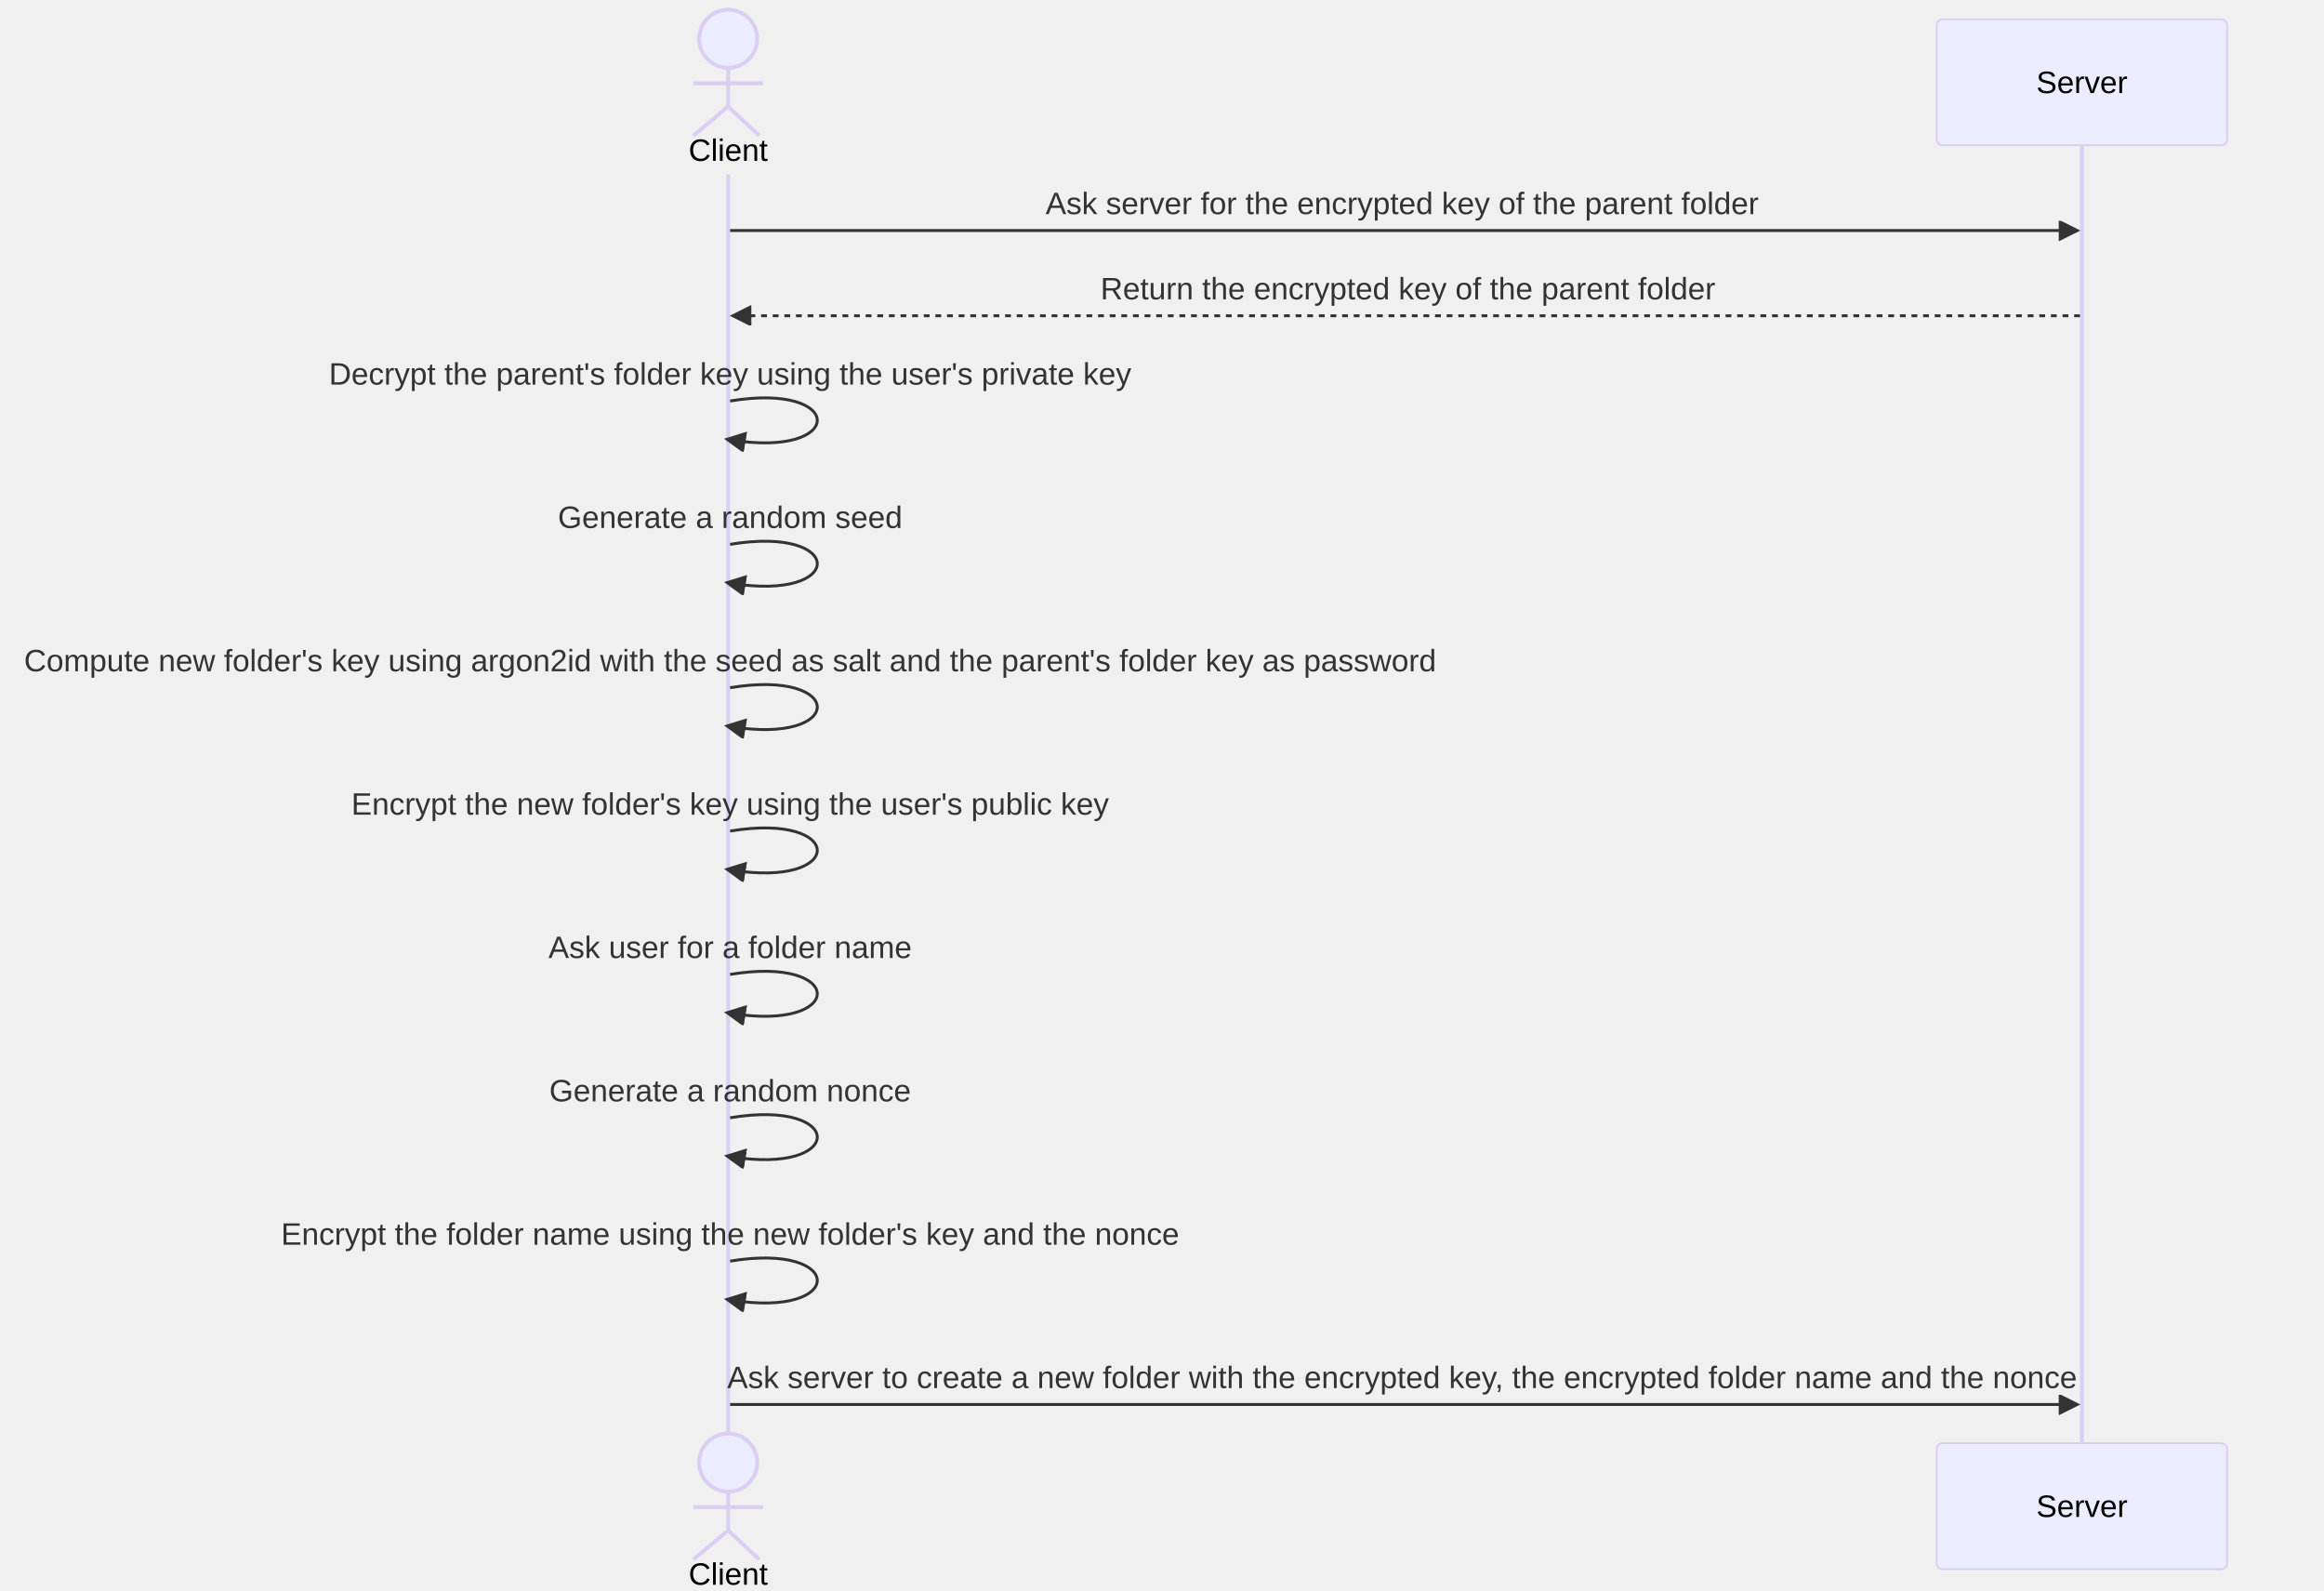
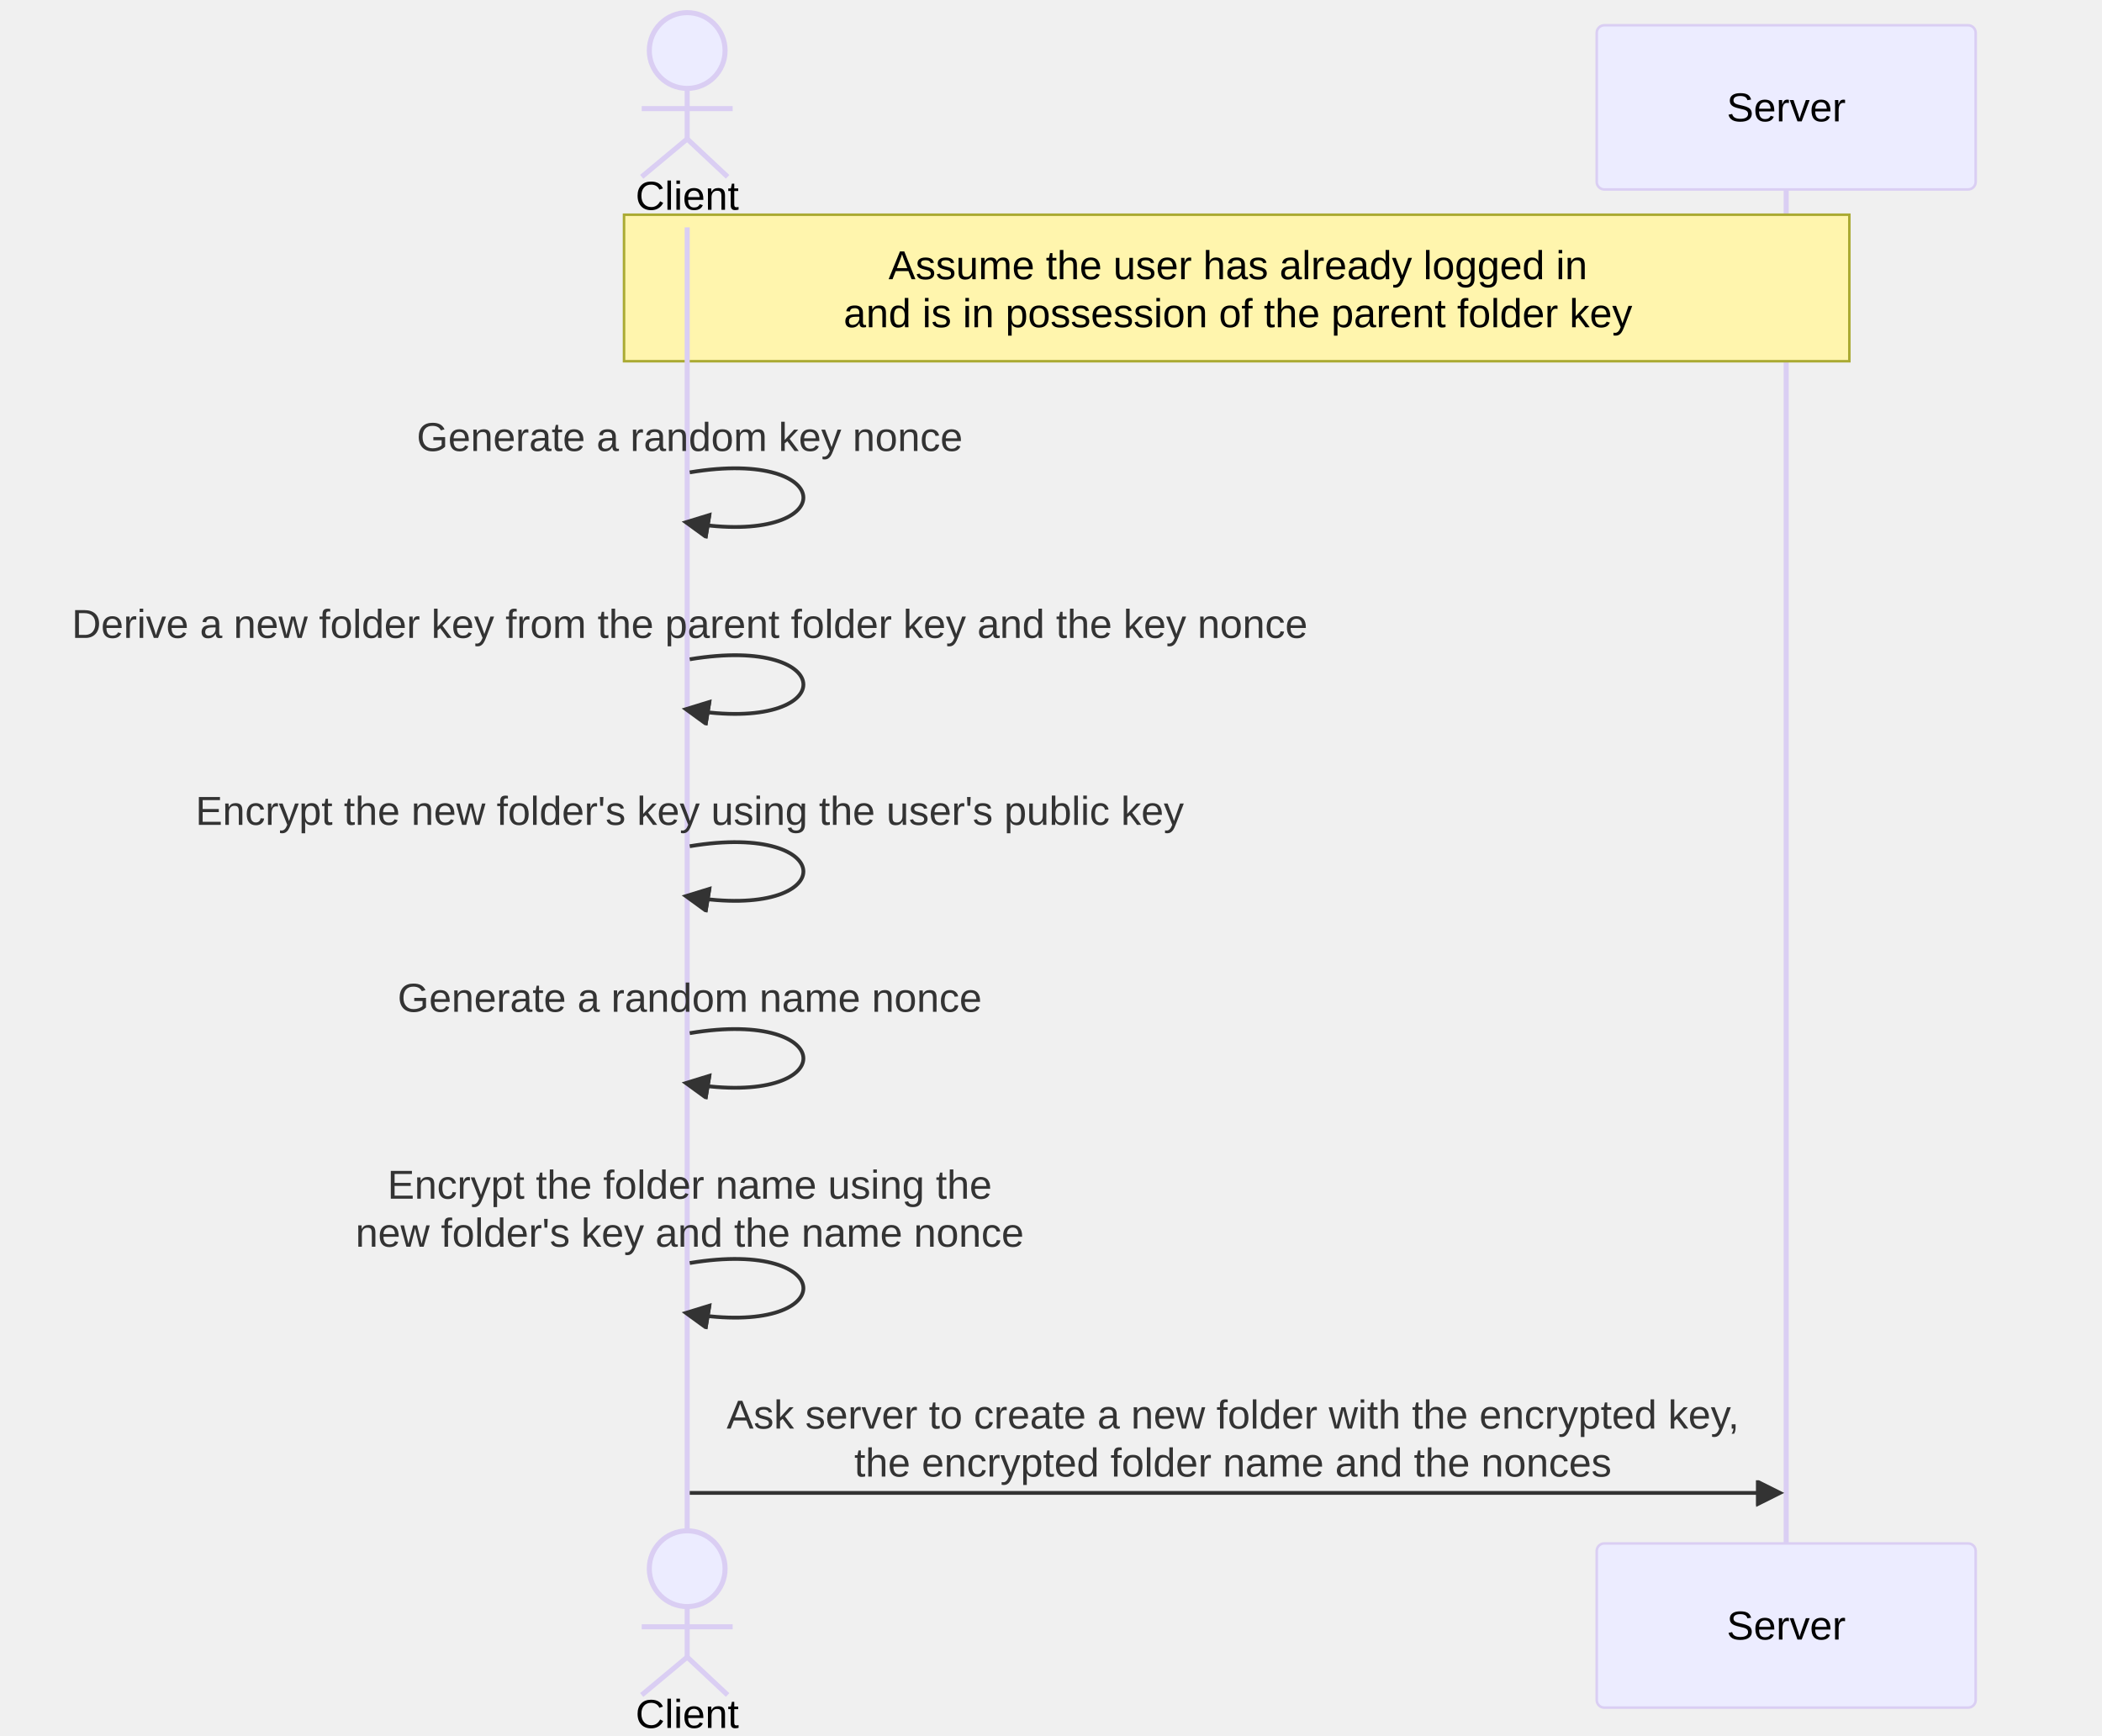
- <svg xmlns="http://www.w3.org/2000/svg" aria-roledescription="sequence" role="graphics-document document" viewBox="-301 -10 1200 821" style="max-width: 1200px; background-color: white;" width="100%" id="my-svg">
+ <svg xmlns="http://www.w3.org/2000/svg" aria-roledescription="sequence" role="graphics-document document" viewBox="-197 -10 832 687" style="max-width: 832px; background-color: white;" width="100%" id="my-svg">
  <g>
-     <rect class="actor" ry="3" rx="3" height="65" width="150" stroke="#666" fill="#eaeaea" y="735" x="699" />
-     <text style="text-anchor: middle; font-size: 16px; font-weight: 400;" class="actor" alignment-baseline="central" dominant-baseline="central" y="767.5" x="774">
-       <tspan dy="0" x="774">Server</tspan>
+     <rect class="actor" ry="3" rx="3" height="65" width="150" stroke="#666" fill="#eaeaea" y="601" x="435" />
+     <text style="text-anchor: middle; font-size: 16px; font-weight: 400;" class="actor" alignment-baseline="central" dominant-baseline="central" y="633.5" x="510">
+       <tspan dy="0" x="510">Server</tspan>
    </text>
  </g>
  <g>
-     <line stroke="#999" stroke-width="0.5px" class="200" y2="735" x2="774" y1="5" x1="774" id="actor1" />
+     <line stroke="#999" stroke-width="0.5px" class="200" y2="601" x2="510" y1="5" x1="510" id="actor1" />
    <g id="root-1">
-       <rect class="actor" ry="3" rx="3" height="65" width="150" stroke="#666" fill="#eaeaea" y="0" x="699" />
-       <text style="text-anchor: middle; font-size: 16px; font-weight: 400;" class="actor" alignment-baseline="central" dominant-baseline="central" y="32.5" x="774">
-         <tspan dy="0" x="774">Server</tspan>
+       <rect class="actor" ry="3" rx="3" height="65" width="150" stroke="#666" fill="#eaeaea" y="0" x="435" />
+       <text style="text-anchor: middle; font-size: 16px; font-weight: 400;" class="actor" alignment-baseline="central" dominant-baseline="central" y="32.5" x="510">
+         <tspan dy="0" x="510">Server</tspan>
      </text>
    </g>
  </g>
  <style>#my-svg{font-family:"trebuchet ms",verdana,arial,sans-serif;font-size:16px;fill:#333;}#my-svg .error-icon{fill:#552222;}#my-svg .error-text{fill:#552222;stroke:#552222;}#my-svg .edge-thickness-normal{stroke-width:2px;}#my-svg .edge-thickness-thick{stroke-width:3.5px;}#my-svg .edge-pattern-solid{stroke-dasharray:0;}#my-svg .edge-pattern-dashed{stroke-dasharray:3;}#my-svg .edge-pattern-dotted{stroke-dasharray:2;}#my-svg .marker{fill:#333333;stroke:#333333;}#my-svg .marker.cross{stroke:#333333;}#my-svg svg{font-family:"trebuchet ms",verdana,arial,sans-serif;font-size:16px;}#my-svg .actor{stroke:hsl(259.626, 59.777%, 87.902%);fill:#ECECFF;}#my-svg text.actor&gt;tspan{fill:black;stroke:none;}#my-svg .actor-line{stroke:grey;}#my-svg .messageLine0{stroke-width:1.5;stroke-dasharray:none;stroke:#333;}#my-svg .messageLine1{stroke-width:1.5;stroke-dasharray:2,2;stroke:#333;}#my-svg #arrowhead path{fill:#333;stroke:#333;}#my-svg .sequenceNumber{fill:white;}#my-svg #sequencenumber{fill:#333;}#my-svg #crosshead path{fill:#333;stroke:#333;}#my-svg .messageText{fill:#333;stroke:none;}#my-svg .labelBox{stroke:hsl(259.626, 59.777%, 87.902%);fill:#ECECFF;}#my-svg .labelText,#my-svg .labelText&gt;tspan{fill:black;stroke:none;}#my-svg .loopText,#my-svg .loopText&gt;tspan{fill:black;stroke:none;}#my-svg .loopLine{stroke-width:2px;stroke-dasharray:2,2;stroke:hsl(259.626, 59.777%, 87.902%);fill:hsl(259.626, 59.777%, 87.902%);}#my-svg .note{stroke:#aaaa33;fill:#fff5ad;}#my-svg .noteText,#my-svg .noteText&gt;tspan{fill:black;stroke:none;}#my-svg .activation0{fill:#f4f4f4;stroke:#666;}#my-svg .activation1{fill:#f4f4f4;stroke:#666;}#my-svg .activation2{fill:#f4f4f4;stroke:#666;}#my-svg .actorPopupMenu{position:absolute;}#my-svg .actorPopupMenuPanel{position:absolute;fill:#ECECFF;box-shadow:0px 8px 16px 0px rgba(0,0,0,0.2);filter:drop-shadow(3px 5px 2px rgb(0 0 0 / 0.4));}#my-svg .actor-man line{stroke:hsl(259.626, 59.777%, 87.902%);fill:#ECECFF;}#my-svg .actor-man circle,#my-svg line{stroke:hsl(259.626, 59.777%, 87.902%);fill:#ECECFF;stroke-width:2px;}#my-svg :root{--mermaid-font-family:"trebuchet ms",verdana,arial,sans-serif;}</style>
  <g />
  <defs>
    <symbol height="24" width="24" id="computer">
      <path d="M2 2v13h20v-13h-20zm18 11h-16v-9h16v9zm-10.228 6l.466-1h3.524l.467 1h-4.457zm14.228 3h-24l2-6h2.104l-1.33 4h18.45l-1.297-4h2.073l2 6zm-5-10h-14v-7h14v7z" transform="scale(.5)" />
    </symbol>
  </defs>
  <defs>
    <symbol clip-rule="evenodd" fill-rule="evenodd" id="database">
      <path d="M12.258.001l.256.004.255.005.253.008.251.01.249.012.247.015.246.016.242.019.241.02.239.023.236.024.233.027.231.028.229.031.225.032.223.034.22.036.217.038.214.04.211.041.208.043.205.045.201.046.198.048.194.05.191.051.187.053.183.054.18.056.175.057.172.059.168.06.163.061.16.063.155.064.15.066.074.033.073.033.071.034.07.034.069.035.068.035.067.035.066.035.064.036.064.036.062.036.06.036.06.037.058.037.058.037.055.038.055.038.053.038.052.038.051.039.05.039.048.039.047.039.045.04.044.04.043.04.041.04.04.041.039.041.037.041.036.041.034.041.033.042.032.042.03.042.029.042.027.042.026.043.024.043.023.043.021.043.02.043.018.044.017.043.015.044.013.044.012.044.011.045.009.044.007.045.006.045.004.045.002.045.001.045v17l-.001.045-.002.045-.004.045-.006.045-.007.045-.009.044-.011.045-.012.044-.013.044-.015.044-.017.043-.018.044-.02.043-.021.043-.023.043-.024.043-.026.043-.027.042-.029.042-.03.042-.032.042-.033.042-.034.041-.036.041-.037.041-.039.041-.04.041-.041.04-.043.04-.044.04-.045.04-.047.039-.048.039-.05.039-.051.039-.052.038-.053.038-.055.038-.055.038-.058.037-.058.037-.06.037-.06.036-.062.036-.064.036-.064.036-.066.035-.067.035-.068.035-.069.035-.07.034-.071.034-.073.033-.074.033-.15.066-.155.064-.16.063-.163.061-.168.06-.172.059-.175.057-.18.056-.183.054-.187.053-.191.051-.194.05-.198.048-.201.046-.205.045-.208.043-.211.041-.214.04-.217.038-.22.036-.223.034-.225.032-.229.031-.231.028-.233.027-.236.024-.239.023-.241.02-.242.019-.246.016-.247.015-.249.012-.251.01-.253.008-.255.005-.256.004-.258.001-.258-.001-.256-.004-.255-.005-.253-.008-.251-.01-.249-.012-.247-.015-.245-.016-.243-.019-.241-.02-.238-.023-.236-.024-.234-.027-.231-.028-.228-.031-.226-.032-.223-.034-.22-.036-.217-.038-.214-.04-.211-.041-.208-.043-.204-.045-.201-.046-.198-.048-.195-.05-.19-.051-.187-.053-.184-.054-.179-.056-.176-.057-.172-.059-.167-.06-.164-.061-.159-.063-.155-.064-.151-.066-.074-.033-.072-.033-.072-.034-.07-.034-.069-.035-.068-.035-.067-.035-.066-.035-.064-.036-.063-.036-.062-.036-.061-.036-.06-.037-.058-.037-.057-.037-.056-.038-.055-.038-.053-.038-.052-.038-.051-.039-.049-.039-.049-.039-.046-.039-.046-.04-.044-.04-.043-.04-.041-.04-.04-.041-.039-.041-.037-.041-.036-.041-.034-.041-.033-.042-.032-.042-.03-.042-.029-.042-.027-.042-.026-.043-.024-.043-.023-.043-.021-.043-.02-.043-.018-.044-.017-.043-.015-.044-.013-.044-.012-.044-.011-.045-.009-.044-.007-.045-.006-.045-.004-.045-.002-.045-.001-.045v-17l.001-.045.002-.045.004-.045.006-.045.007-.045.009-.044.011-.045.012-.044.013-.044.015-.044.017-.043.018-.044.02-.043.021-.043.023-.043.024-.043.026-.043.027-.042.029-.042.03-.042.032-.042.033-.042.034-.041.036-.041.037-.041.039-.041.04-.041.041-.04.043-.04.044-.04.046-.04.046-.039.049-.039.049-.039.051-.039.052-.038.053-.038.055-.038.056-.038.057-.037.058-.037.06-.037.061-.036.062-.036.063-.036.064-.036.066-.035.067-.035.068-.035.069-.035.07-.034.072-.034.072-.033.074-.033.151-.066.155-.064.159-.063.164-.061.167-.06.172-.059.176-.057.179-.056.184-.054.187-.053.19-.051.195-.05.198-.048.201-.046.204-.045.208-.043.211-.041.214-.04.217-.038.22-.036.223-.034.226-.032.228-.031.231-.028.234-.027.236-.024.238-.023.241-.02.243-.019.245-.016.247-.015.249-.012.251-.01.253-.008.255-.005.256-.004.258-.001.258.001zm-9.258 20.499v.01l.001.021.003.021.004.022.005.021.006.022.007.022.009.023.01.022.011.023.012.023.013.023.015.023.016.024.017.023.018.024.019.024.021.024.022.025.023.024.024.025.052.049.056.05.061.051.066.051.07.051.075.051.079.052.084.052.088.052.092.052.097.052.102.051.105.052.11.052.114.051.119.051.123.051.127.05.131.05.135.05.139.048.144.049.147.047.152.047.155.047.16.045.163.045.167.043.171.043.176.041.178.041.183.039.187.039.19.037.194.035.197.035.202.033.204.031.209.03.212.029.216.027.219.025.222.024.226.021.23.02.233.018.236.016.24.015.243.012.246.01.249.008.253.005.256.004.259.001.26-.001.257-.004.254-.005.25-.008.247-.011.244-.012.241-.014.237-.016.233-.018.231-.021.226-.021.224-.024.22-.026.216-.027.212-.028.21-.031.205-.031.202-.034.198-.034.194-.036.191-.037.187-.039.183-.04.179-.04.175-.042.172-.043.168-.044.163-.045.16-.046.155-.046.152-.047.148-.048.143-.049.139-.049.136-.05.131-.05.126-.05.123-.051.118-.052.114-.051.11-.052.106-.052.101-.052.096-.052.092-.052.088-.053.083-.051.079-.052.074-.052.07-.051.065-.051.06-.051.056-.05.051-.05.023-.024.023-.025.021-.024.02-.024.019-.024.018-.024.017-.024.015-.023.014-.024.013-.023.012-.023.01-.023.01-.022.008-.022.006-.022.006-.022.004-.022.004-.021.001-.021.001-.021v-4.127l-.077.055-.08.053-.083.054-.085.053-.087.052-.09.052-.093.051-.095.05-.097.05-.1.049-.102.049-.105.048-.106.047-.109.047-.111.046-.114.045-.115.045-.118.044-.12.043-.122.042-.124.042-.126.041-.128.04-.13.04-.132.038-.134.038-.135.037-.138.037-.139.035-.142.035-.143.034-.144.033-.147.032-.148.031-.15.03-.151.03-.153.029-.154.027-.156.027-.158.026-.159.025-.161.024-.162.023-.163.022-.165.021-.166.02-.167.019-.169.018-.169.017-.171.016-.173.015-.173.014-.175.013-.175.012-.177.011-.178.01-.179.008-.179.008-.181.006-.182.005-.182.004-.184.003-.184.002h-.37l-.184-.002-.184-.003-.182-.004-.182-.005-.181-.006-.179-.008-.179-.008-.178-.01-.176-.011-.176-.012-.175-.013-.173-.014-.172-.015-.171-.016-.17-.017-.169-.018-.167-.019-.166-.02-.165-.021-.163-.022-.162-.023-.161-.024-.159-.025-.157-.026-.156-.027-.155-.027-.153-.029-.151-.03-.15-.03-.148-.031-.146-.032-.145-.033-.143-.034-.141-.035-.14-.035-.137-.037-.136-.037-.134-.038-.132-.038-.13-.04-.128-.04-.126-.041-.124-.042-.122-.042-.12-.044-.117-.043-.116-.045-.113-.045-.112-.046-.109-.047-.106-.047-.105-.048-.102-.049-.1-.049-.097-.05-.095-.05-.093-.052-.09-.051-.087-.052-.085-.053-.083-.054-.08-.054-.077-.054v4.127zm0-5.654v.011l.001.021.003.021.004.021.005.022.006.022.007.022.009.022.01.022.011.023.012.023.013.023.015.024.016.023.017.024.018.024.019.024.021.024.022.024.023.025.024.024.052.05.056.05.061.05.066.051.07.051.075.052.079.051.084.052.088.052.092.052.097.052.102.052.105.052.11.051.114.051.119.052.123.05.127.051.131.05.135.049.139.049.144.048.147.048.152.047.155.046.16.045.163.045.167.044.171.042.176.042.178.04.183.04.187.038.19.037.194.036.197.034.202.033.204.032.209.03.212.028.216.027.219.025.222.024.226.022.23.02.233.018.236.016.24.014.243.012.246.01.249.008.253.006.256.003.259.001.26-.001.257-.003.254-.006.25-.008.247-.01.244-.012.241-.015.237-.016.233-.018.231-.02.226-.022.224-.024.22-.025.216-.027.212-.029.21-.03.205-.032.202-.033.198-.035.194-.036.191-.037.187-.039.183-.039.179-.041.175-.042.172-.043.168-.044.163-.045.16-.045.155-.047.152-.047.148-.048.143-.048.139-.05.136-.049.131-.05.126-.051.123-.051.118-.051.114-.052.11-.052.106-.052.101-.052.096-.052.092-.052.088-.052.083-.052.079-.052.074-.051.07-.052.065-.051.06-.05.056-.051.051-.049.023-.025.023-.024.021-.025.02-.024.019-.024.018-.024.017-.024.015-.023.014-.023.013-.024.012-.022.01-.023.01-.023.008-.022.006-.022.006-.022.004-.021.004-.022.001-.021.001-.021v-4.139l-.077.054-.08.054-.083.054-.085.052-.087.053-.09.051-.093.051-.095.051-.097.05-.1.049-.102.049-.105.048-.106.047-.109.047-.111.046-.114.045-.115.044-.118.044-.12.044-.122.042-.124.042-.126.041-.128.04-.13.039-.132.039-.134.038-.135.037-.138.036-.139.036-.142.035-.143.033-.144.033-.147.033-.148.031-.15.03-.151.03-.153.028-.154.028-.156.027-.158.026-.159.025-.161.024-.162.023-.163.022-.165.021-.166.02-.167.019-.169.018-.169.017-.171.016-.173.015-.173.014-.175.013-.175.012-.177.011-.178.009-.179.009-.179.007-.181.007-.182.005-.182.004-.184.003-.184.002h-.37l-.184-.002-.184-.003-.182-.004-.182-.005-.181-.007-.179-.007-.179-.009-.178-.009-.176-.011-.176-.012-.175-.013-.173-.014-.172-.015-.171-.016-.17-.017-.169-.018-.167-.019-.166-.02-.165-.021-.163-.022-.162-.023-.161-.024-.159-.025-.157-.026-.156-.027-.155-.028-.153-.028-.151-.03-.15-.03-.148-.031-.146-.033-.145-.033-.143-.033-.141-.035-.14-.036-.137-.036-.136-.037-.134-.038-.132-.039-.13-.039-.128-.04-.126-.041-.124-.042-.122-.043-.12-.043-.117-.044-.116-.044-.113-.046-.112-.046-.109-.046-.106-.047-.105-.048-.102-.049-.1-.049-.097-.05-.095-.051-.093-.051-.09-.051-.087-.053-.085-.052-.083-.054-.08-.054-.077-.054v4.139zm0-5.666v.011l.001.02.003.022.004.021.005.022.006.021.007.022.009.023.01.022.011.023.012.023.013.023.015.023.016.024.017.024.018.023.019.024.021.025.022.024.023.024.024.025.052.05.056.05.061.05.066.051.07.051.075.052.079.051.084.052.088.052.092.052.097.052.102.052.105.051.11.052.114.051.119.051.123.051.127.05.131.05.135.05.139.049.144.048.147.048.152.047.155.046.16.045.163.045.167.043.171.043.176.042.178.04.183.04.187.038.19.037.194.036.197.034.202.033.204.032.209.03.212.028.216.027.219.025.222.024.226.021.23.02.233.018.236.017.24.014.243.012.246.01.249.008.253.006.256.003.259.001.26-.001.257-.003.254-.006.25-.008.247-.01.244-.013.241-.014.237-.016.233-.018.231-.02.226-.022.224-.024.22-.025.216-.027.212-.029.21-.03.205-.032.202-.033.198-.035.194-.036.191-.037.187-.039.183-.039.179-.041.175-.042.172-.043.168-.044.163-.045.16-.045.155-.047.152-.047.148-.048.143-.049.139-.049.136-.049.131-.051.126-.05.123-.051.118-.052.114-.051.11-.052.106-.052.101-.052.096-.052.092-.052.088-.052.083-.052.079-.052.074-.052.07-.051.065-.051.06-.051.056-.05.051-.049.023-.025.023-.025.021-.024.02-.024.019-.024.018-.024.017-.024.015-.023.014-.024.013-.023.012-.023.01-.022.01-.023.008-.022.006-.022.006-.022.004-.022.004-.021.001-.021.001-.021v-4.153l-.077.054-.08.054-.083.053-.085.053-.087.053-.09.051-.093.051-.095.051-.097.05-.1.049-.102.048-.105.048-.106.048-.109.046-.111.046-.114.046-.115.044-.118.044-.12.043-.122.043-.124.042-.126.041-.128.04-.13.039-.132.039-.134.038-.135.037-.138.036-.139.036-.142.034-.143.034-.144.033-.147.032-.148.032-.15.03-.151.03-.153.028-.154.028-.156.027-.158.026-.159.024-.161.024-.162.023-.163.023-.165.021-.166.02-.167.019-.169.018-.169.017-.171.016-.173.015-.173.014-.175.013-.175.012-.177.01-.178.01-.179.009-.179.007-.181.006-.182.006-.182.004-.184.003-.184.001-.185.001-.185-.001-.184-.001-.184-.003-.182-.004-.182-.006-.181-.006-.179-.007-.179-.009-.178-.01-.176-.01-.176-.012-.175-.013-.173-.014-.172-.015-.171-.016-.17-.017-.169-.018-.167-.019-.166-.02-.165-.021-.163-.023-.162-.023-.161-.024-.159-.024-.157-.026-.156-.027-.155-.028-.153-.028-.151-.03-.15-.03-.148-.032-.146-.032-.145-.033-.143-.034-.141-.034-.14-.036-.137-.036-.136-.037-.134-.038-.132-.039-.13-.039-.128-.041-.126-.041-.124-.041-.122-.043-.12-.043-.117-.044-.116-.044-.113-.046-.112-.046-.109-.046-.106-.048-.105-.048-.102-.048-.1-.05-.097-.049-.095-.051-.093-.051-.09-.052-.087-.052-.085-.053-.083-.053-.08-.054-.077-.054v4.153zm8.74-8.179l-.257.004-.254.005-.25.008-.247.011-.244.012-.241.014-.237.016-.233.018-.231.021-.226.022-.224.023-.22.026-.216.027-.212.028-.21.031-.205.032-.202.033-.198.034-.194.036-.191.038-.187.038-.183.04-.179.041-.175.042-.172.043-.168.043-.163.045-.16.046-.155.046-.152.048-.148.048-.143.048-.139.049-.136.05-.131.05-.126.051-.123.051-.118.051-.114.052-.11.052-.106.052-.101.052-.096.052-.092.052-.088.052-.083.052-.079.052-.074.051-.07.052-.065.051-.06.05-.056.05-.051.05-.023.025-.023.024-.021.024-.02.025-.019.024-.018.024-.017.023-.015.024-.014.023-.013.023-.012.023-.01.023-.01.022-.008.022-.006.023-.006.021-.004.022-.004.021-.001.021-.001.021.001.021.001.021.004.021.004.022.006.021.006.023.008.022.01.022.01.023.012.023.013.023.014.023.015.024.017.023.018.024.019.024.02.025.021.024.023.024.023.025.051.05.056.05.06.05.065.051.07.052.074.051.079.052.083.052.088.052.092.052.096.052.101.052.106.052.11.052.114.052.118.051.123.051.126.051.131.05.136.05.139.049.143.048.148.048.152.048.155.046.16.046.163.045.168.043.172.043.175.042.179.041.183.04.187.038.191.038.194.036.198.034.202.033.205.032.21.031.212.028.216.027.22.026.224.023.226.022.231.021.233.018.237.016.241.014.244.012.247.011.25.008.254.005.257.004.26.001.26-.001.257-.004.254-.005.25-.008.247-.011.244-.012.241-.014.237-.016.233-.018.231-.021.226-.022.224-.023.22-.026.216-.027.212-.028.21-.031.205-.032.202-.033.198-.034.194-.036.191-.038.187-.038.183-.04.179-.041.175-.042.172-.043.168-.043.163-.045.16-.046.155-.046.152-.048.148-.048.143-.048.139-.049.136-.05.131-.05.126-.051.123-.051.118-.051.114-.052.11-.052.106-.052.101-.052.096-.052.092-.052.088-.052.083-.052.079-.052.074-.051.07-.052.065-.051.06-.05.056-.05.051-.05.023-.025.023-.024.021-.024.02-.025.019-.024.018-.024.017-.023.015-.024.014-.023.013-.023.012-.023.01-.023.01-.022.008-.022.006-.023.006-.021.004-.022.004-.021.001-.021.001-.021-.001-.021-.001-.021-.004-.021-.004-.022-.006-.021-.006-.023-.008-.022-.01-.022-.01-.023-.012-.023-.013-.023-.014-.023-.015-.024-.017-.023-.018-.024-.019-.024-.02-.025-.021-.024-.023-.024-.023-.025-.051-.05-.056-.05-.06-.05-.065-.051-.07-.052-.074-.051-.079-.052-.083-.052-.088-.052-.092-.052-.096-.052-.101-.052-.106-.052-.11-.052-.114-.052-.118-.051-.123-.051-.126-.051-.131-.05-.136-.05-.139-.049-.143-.048-.148-.048-.152-.048-.155-.046-.16-.046-.163-.045-.168-.043-.172-.043-.175-.042-.179-.041-.183-.04-.187-.038-.191-.038-.194-.036-.198-.034-.202-.033-.205-.032-.21-.031-.212-.028-.216-.027-.22-.026-.224-.023-.226-.022-.231-.021-.233-.018-.237-.016-.241-.014-.244-.012-.247-.011-.25-.008-.254-.005-.257-.004-.26-.001-.26.001z" transform="scale(.5)" />
    </symbol>
  </defs>
  <defs>
    <symbol height="24" width="24" id="clock">
      <path d="M12 2c5.514 0 10 4.486 10 10s-4.486 10-10 10-10-4.486-10-10 4.486-10 10-10zm0-2c-6.627 0-12 5.373-12 12s5.373 12 12 12 12-5.373 12-12-5.373-12-12-12zm5.848 12.459c.202.038.202.333.001.372-1.907.361-6.045 1.111-6.547 1.111-.719 0-1.301-.582-1.301-1.301 0-.512.77-5.447 1.125-7.445.034-.192.312-.181.343.014l.985 6.238 5.394 1.011z" transform="scale(.5)" />
    </symbol>
  </defs>
  <defs>
    <marker orient="auto" markerHeight="12" markerWidth="12" markerUnits="userSpaceOnUse" refY="5" refX="7.9" id="arrowhead">
      <path d="M 0 0 L 10 5 L 0 10 z" />
    </marker>
  </defs>
  <defs>
    <marker refY="4.5" refX="4" orient="auto" markerHeight="8" markerWidth="15" id="crosshead">
      <path style="stroke-dasharray: 0, 0;" d="M 1,2 L 6,7 M 6,2 L 1,7" stroke-width="1pt" stroke="#000000" fill="none" />
    </marker>
  </defs>
  <defs>
    <marker orient="auto" markerHeight="28" markerWidth="20" refY="7" refX="15.5" id="filled-head">
      <path d="M 18,7 L9,13 L14,7 L9,1 Z" />
    </marker>
  </defs>
  <defs>
    <marker orient="auto" markerHeight="40" markerWidth="60" refY="15" refX="15" id="sequencenumber">
      <circle r="6" cy="15" cx="15" />
    </marker>
  </defs>
-   <line stroke="#999" stroke-width="0.5px" class="200" y2="735" x2="75" y1="80" x1="75" id="actor0" />
+   <g>
+     <rect class="note" ry="0" rx="0" height="58" width="485" stroke="#666" fill="#EDF2AE" y="75" x="50" />
+     <text style="font-size: 16px; font-weight: 400;" dy="1em" class="noteText" alignment-baseline="middle" dominant-baseline="middle" text-anchor="middle" y="80" x="293">
+       <tspan x="293">Assume the user has already logged in </tspan>
+     </text>
+     <text style="font-size: 16px; font-weight: 400;" dy="1em" class="noteText" alignment-baseline="middle" dominant-baseline="middle" text-anchor="middle" y="99" x="293">
+       <tspan x="293"> and is in possession of the parent folder key</tspan>
+     </text>
+   </g>
+   <line stroke="#999" stroke-width="0.5px" class="200" y2="601" x2="75" y1="80" x1="75" id="actor0" />
  <g class="actor-man">
    <line y2="45" x2="75" y1="25" x1="75" id="actor-man-torso0" />
    <line y2="33" x2="93" y1="33" x1="57" id="actor-man-arms0" />
    <line y2="45" x2="75" y1="60" x1="57" />
    <line y2="60" x2="91" y1="45" x1="75" />
    <circle height="65" width="150" r="15" cy="10" cx="75" />
    <text style="text-anchor: middle; font-size: 16px; font-weight: 400;" class="actor" alignment-baseline="central" dominant-baseline="central" y="67.5" x="75">
      <tspan dy="0" x="75">Client</tspan>
    </text>
  </g>
-   <text style="font-size: 16px; font-weight: 400;" dy="1em" class="messageText" alignment-baseline="middle" dominant-baseline="middle" text-anchor="middle" y="80" x="423">Ask server for the encrypted key of the parent folder</text>
-   <line style="fill: none;" marker-end="url(#arrowhead)" stroke="none" stroke-width="2" class="messageLine0" y2="109" x2="770" y1="109" x1="76" />
-   <text style="font-size: 16px; font-weight: 400;" dy="1em" class="messageText" alignment-baseline="middle" dominant-baseline="middle" text-anchor="middle" y="124" x="426">Return the encrypted key of the parent folder</text>
-   <line style="stroke-dasharray: 3, 3; fill: none;" marker-end="url(#arrowhead)" stroke="none" stroke-width="2" class="messageLine1" y2="153" x2="79" y1="153" x1="773" />
-   <text style="font-size: 16px; font-weight: 400;" dy="1em" class="messageText" alignment-baseline="middle" dominant-baseline="middle" text-anchor="middle" y="168" x="76">Decrypt the parent's folder key using the user's private key</text>
-   <path style="fill: none;" marker-end="url(#arrowhead)" stroke="none" stroke-width="2" class="messageLine0" d="M 76,197 C 136,187 136,227 76,217" />
-   <text style="font-size: 16px; font-weight: 400;" dy="1em" class="messageText" alignment-baseline="middle" dominant-baseline="middle" text-anchor="middle" y="242" x="76">Generate a random seed</text>
-   <path style="fill: none;" marker-end="url(#arrowhead)" stroke="none" stroke-width="2" class="messageLine0" d="M 76,271 C 136,261 136,301 76,291" />
-   <text style="font-size: 16px; font-weight: 400;" dy="1em" class="messageText" alignment-baseline="middle" dominant-baseline="middle" text-anchor="middle" y="316" x="76">Compute new folder's key using argon2id with the seed as salt and the parent's folder key as password</text>
-   <path style="fill: none;" marker-end="url(#arrowhead)" stroke="none" stroke-width="2" class="messageLine0" d="M 76,345 C 136,335 136,375 76,365" />
-   <text style="font-size: 16px; font-weight: 400;" dy="1em" class="messageText" alignment-baseline="middle" dominant-baseline="middle" text-anchor="middle" y="390" x="76">Encrypt the new folder's key using the user's public key</text>
-   <path style="fill: none;" marker-end="url(#arrowhead)" stroke="none" stroke-width="2" class="messageLine0" d="M 76,419 C 136,409 136,449 76,439" />
-   <text style="font-size: 16px; font-weight: 400;" dy="1em" class="messageText" alignment-baseline="middle" dominant-baseline="middle" text-anchor="middle" y="464" x="76">Ask user for a folder name</text>
-   <path style="fill: none;" marker-end="url(#arrowhead)" stroke="none" stroke-width="2" class="messageLine0" d="M 76,493 C 136,483 136,523 76,513" />
-   <text style="font-size: 16px; font-weight: 400;" dy="1em" class="messageText" alignment-baseline="middle" dominant-baseline="middle" text-anchor="middle" y="538" x="76">Generate a random nonce</text>
-   <path style="fill: none;" marker-end="url(#arrowhead)" stroke="none" stroke-width="2" class="messageLine0" d="M 76,567 C 136,557 136,597 76,587" />
-   <text style="font-size: 16px; font-weight: 400;" dy="1em" class="messageText" alignment-baseline="middle" dominant-baseline="middle" text-anchor="middle" y="612" x="76">Encrypt the folder name using the new folder's key and the nonce</text>
-   <path style="fill: none;" marker-end="url(#arrowhead)" stroke="none" stroke-width="2" class="messageLine0" d="M 76,641 C 136,631 136,671 76,661" />
-   <text style="font-size: 16px; font-weight: 400;" dy="1em" class="messageText" alignment-baseline="middle" dominant-baseline="middle" text-anchor="middle" y="686" x="423">Ask server to create a new folder with the encrypted key, the encrypted folder name and the nonce</text>
-   <line style="fill: none;" marker-end="url(#arrowhead)" stroke="none" stroke-width="2" class="messageLine0" y2="715" x2="770" y1="715" x1="76" />
+   <text style="font-size: 16px; font-weight: 400;" dy="1em" class="messageText" alignment-baseline="middle" dominant-baseline="middle" text-anchor="middle" y="148" x="76">Generate a random key nonce</text>
+   <path style="fill: none;" marker-end="url(#arrowhead)" stroke="none" stroke-width="2" class="messageLine0" d="M 76,177 C 136,167 136,207 76,197" />
+   <text style="font-size: 16px; font-weight: 400;" dy="1em" class="messageText" alignment-baseline="middle" dominant-baseline="middle" text-anchor="middle" y="222" x="76">Derive a new folder key from the parent folder key and the key nonce</text>
+   <path style="fill: none;" marker-end="url(#arrowhead)" stroke="none" stroke-width="2" class="messageLine0" d="M 76,251 C 136,241 136,281 76,271" />
+   <text style="font-size: 16px; font-weight: 400;" dy="1em" class="messageText" alignment-baseline="middle" dominant-baseline="middle" text-anchor="middle" y="296" x="76">Encrypt the new folder's key using the user's public key</text>
+   <path style="fill: none;" marker-end="url(#arrowhead)" stroke="none" stroke-width="2" class="messageLine0" d="M 76,325 C 136,315 136,355 76,345" />
+   <text style="font-size: 16px; font-weight: 400;" dy="1em" class="messageText" alignment-baseline="middle" dominant-baseline="middle" text-anchor="middle" y="370" x="76">Generate a random name nonce</text>
+   <path style="fill: none;" marker-end="url(#arrowhead)" stroke="none" stroke-width="2" class="messageLine0" d="M 76,399 C 136,389 136,429 76,419" />
+   <text style="font-size: 16px; font-weight: 400;" dy="1em" class="messageText" alignment-baseline="middle" dominant-baseline="middle" text-anchor="middle" y="444" x="76">Encrypt the folder name using the </text>
+   <text style="font-size: 16px; font-weight: 400;" dy="1em" class="messageText" alignment-baseline="middle" dominant-baseline="middle" text-anchor="middle" y="463" x="76"> new folder's key and the name nonce</text>
+   <path style="fill: none;" marker-end="url(#arrowhead)" stroke="none" stroke-width="2" class="messageLine0" d="M 76,490 C 136,480 136,520 76,510" />
+   <text style="font-size: 16px; font-weight: 400;" dy="1em" class="messageText" alignment-baseline="middle" dominant-baseline="middle" text-anchor="middle" y="535" x="291">Ask server to create a new folder with the encrypted key, </text>
+   <text style="font-size: 16px; font-weight: 400;" dy="1em" class="messageText" alignment-baseline="middle" dominant-baseline="middle" text-anchor="middle" y="554" x="291"> the encrypted folder name and the nonces</text>
+   <line style="fill: none;" marker-end="url(#arrowhead)" stroke="none" stroke-width="2" class="messageLine0" y2="581" x2="506" y1="581" x1="76" />
  <g class="actor-man">
-     <line y2="780" x2="75" y1="760" x1="75" id="actor-man-torso1" />
-     <line y2="768" x2="93" y1="768" x1="57" id="actor-man-arms1" />
-     <line y2="780" x2="75" y1="795" x1="57" />
-     <line y2="795" x2="91" y1="780" x1="75" />
-     <circle height="65" width="150" r="15" cy="745" cx="75" />
-     <text style="text-anchor: middle; font-size: 16px; font-weight: 400;" class="actor" alignment-baseline="central" dominant-baseline="central" y="802.5" x="75">
+     <line y2="646" x2="75" y1="626" x1="75" id="actor-man-torso1" />
+     <line y2="634" x2="93" y1="634" x1="57" id="actor-man-arms1" />
+     <line y2="646" x2="75" y1="661" x1="57" />
+     <line y2="661" x2="91" y1="646" x1="75" />
+     <circle height="65" width="150" r="15" cy="611" cx="75" />
+     <text style="text-anchor: middle; font-size: 16px; font-weight: 400;" class="actor" alignment-baseline="central" dominant-baseline="central" y="668.5" x="75">
      <tspan dy="0" x="75">Client</tspan>
    </text>
  </g>
</svg>
